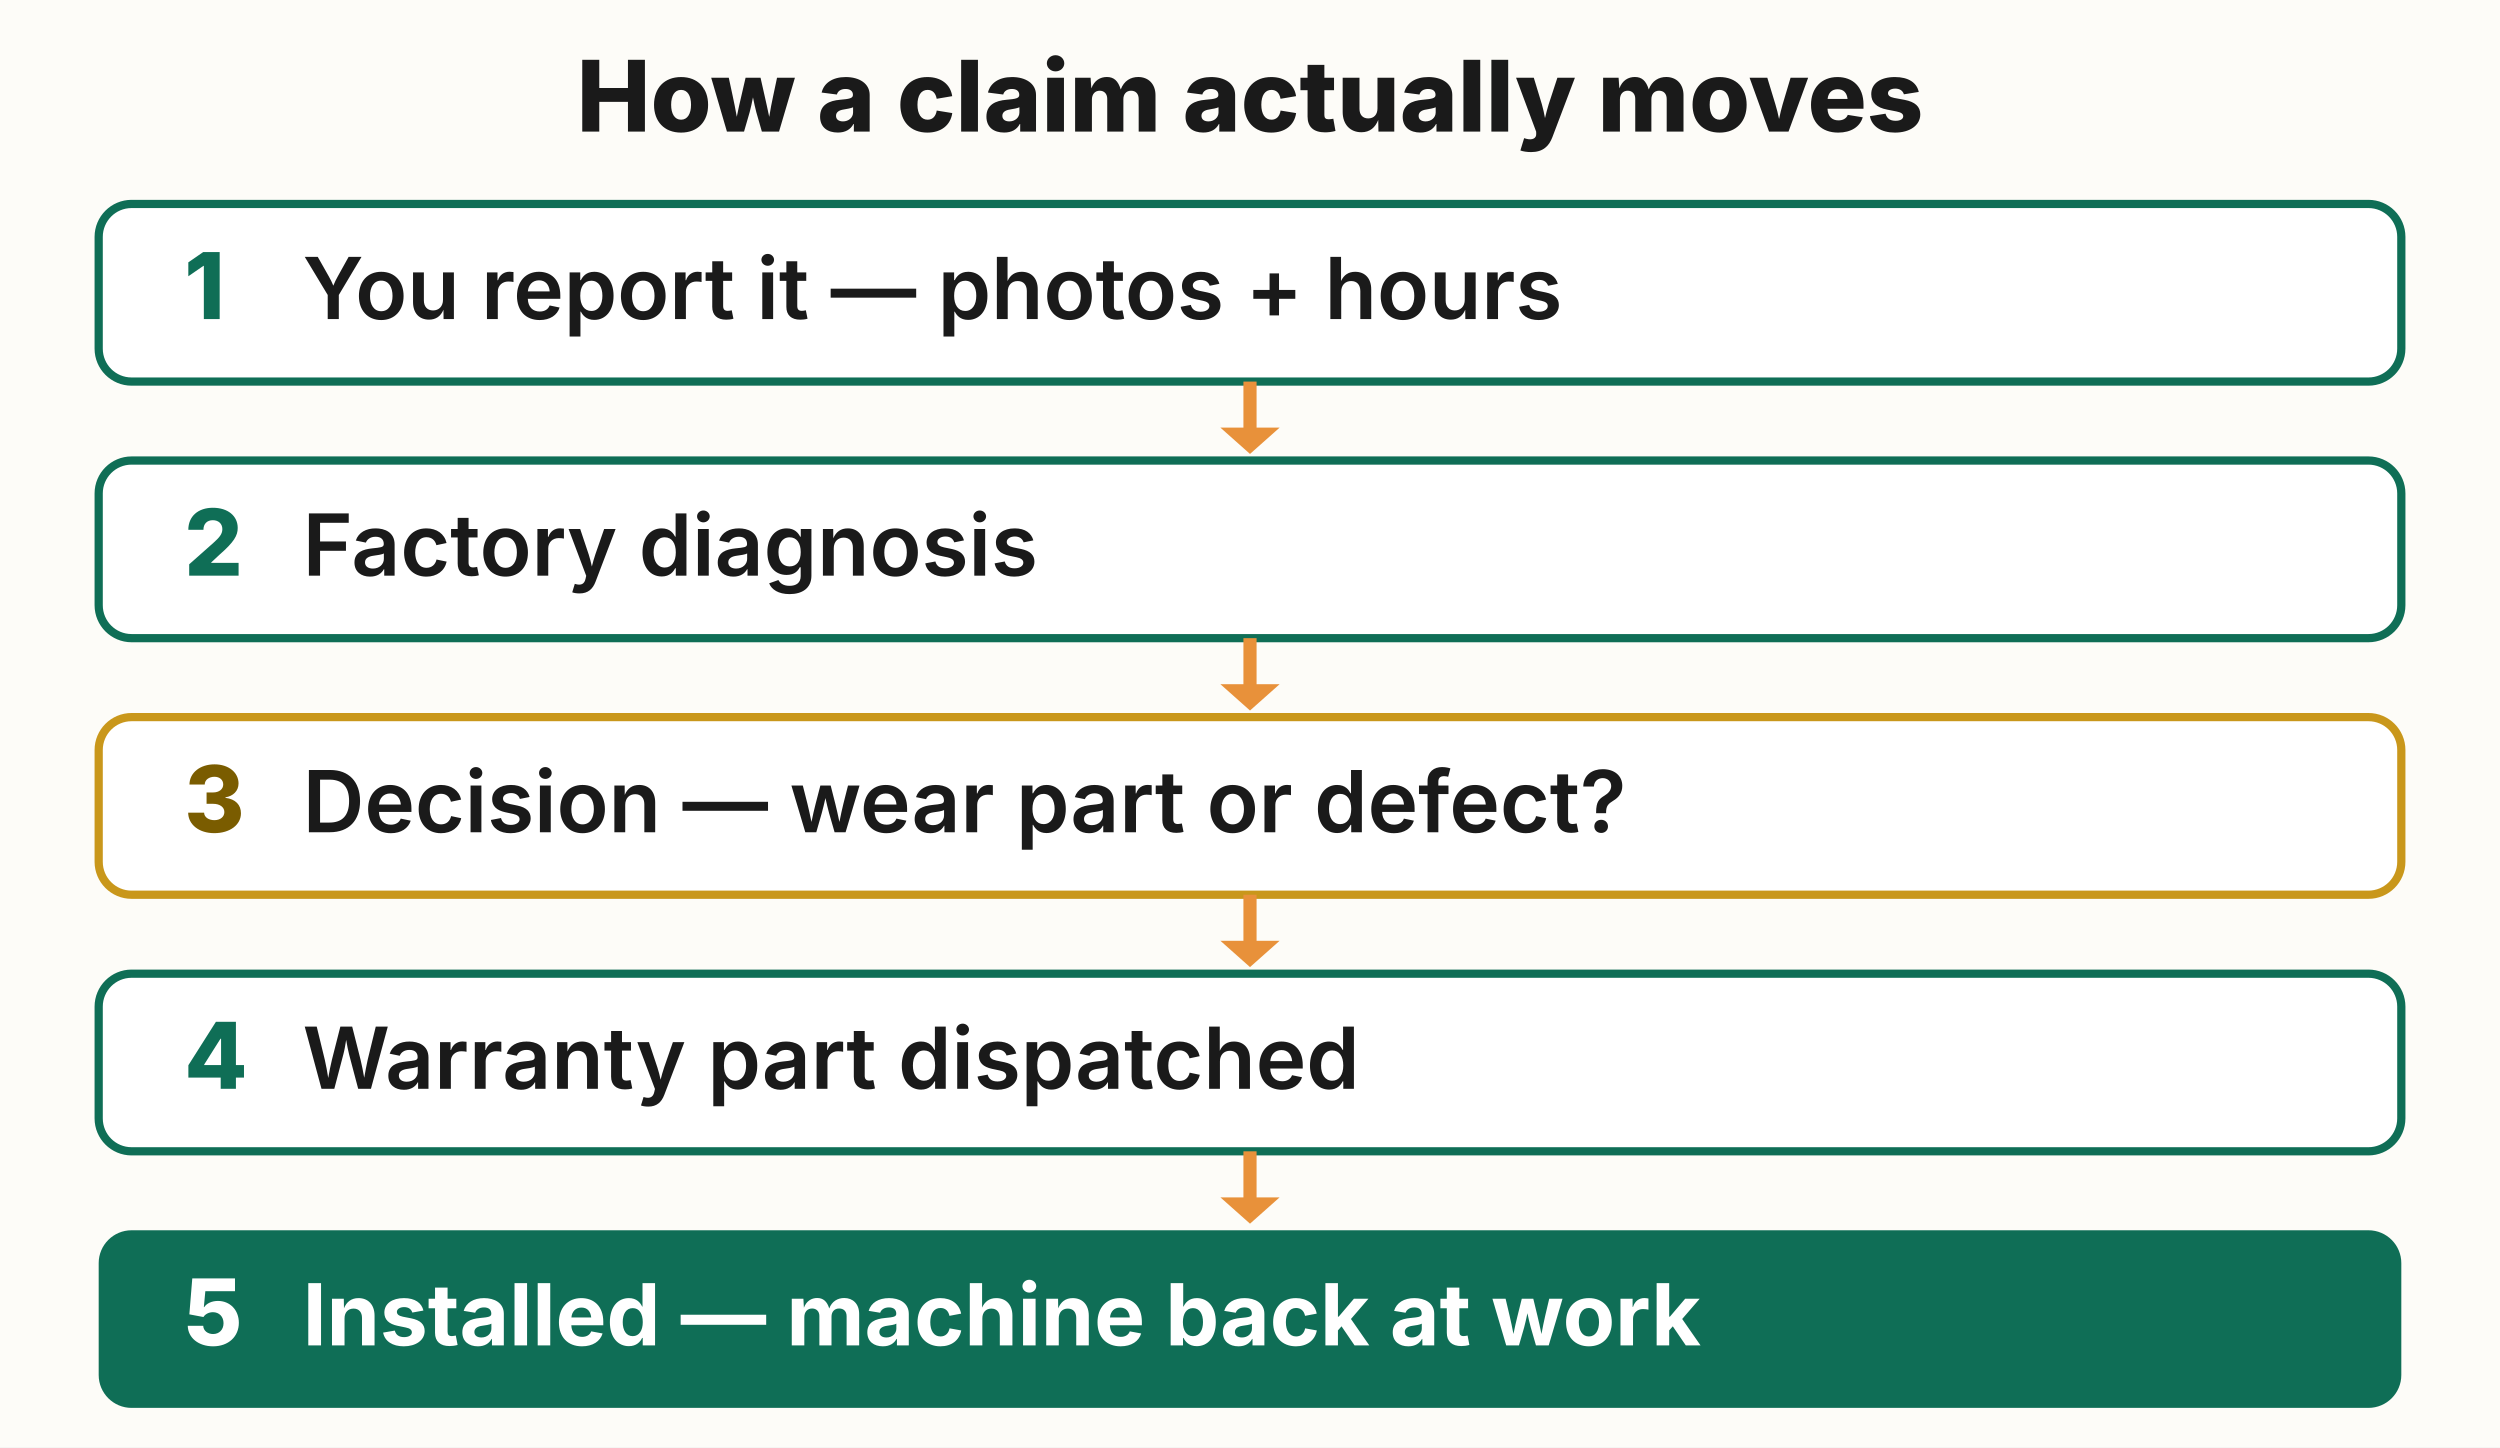
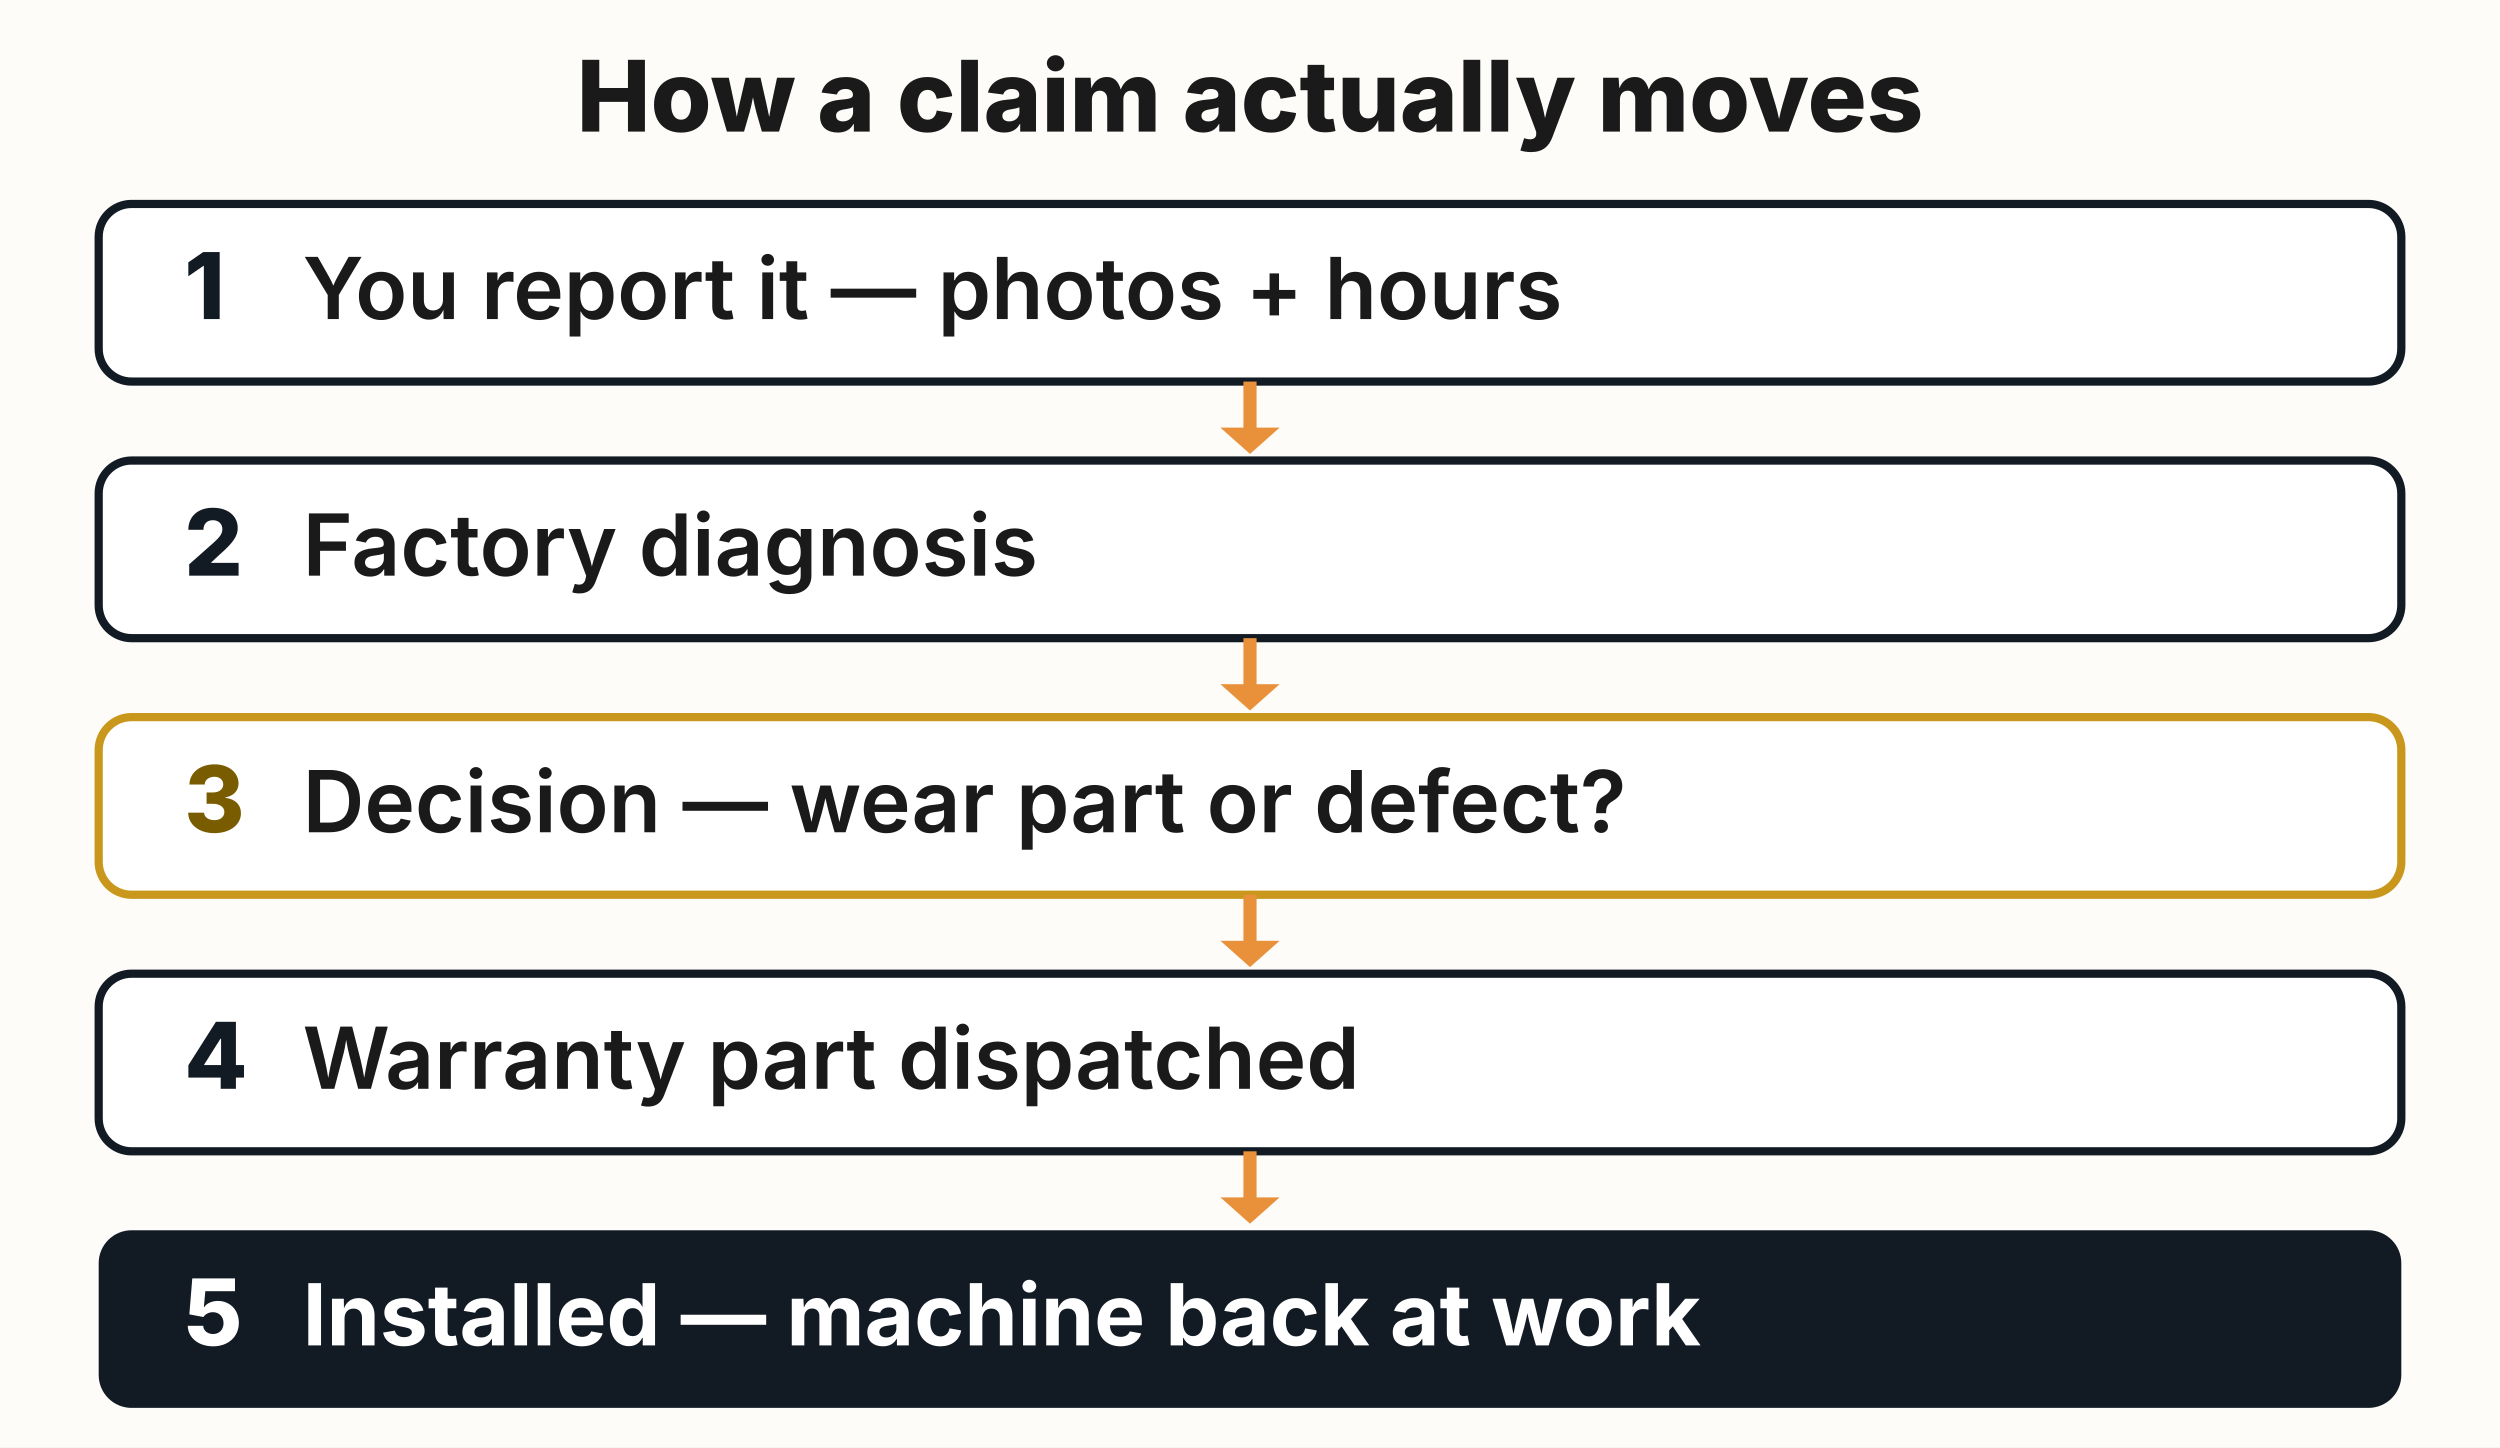
<svg xmlns="http://www.w3.org/2000/svg" viewBox="0 0 760 440" role="img" aria-label="Simplified flow of a backhoe loader warranty claim in five steps: you report it, factory diagnosis, decision, parts dispatched, machine back at work">
  <rect x="0" y="0" width="760" height="440" fill="#FDFCF8" />
  <text x="380" y="40" text-anchor="middle" font-family="Inter,Arial,sans-serif" font-size="30" font-weight="800" fill="#1A1A1A">How a claim actually moves</text>
-   <rect x="30" y="62" width="700" height="54" rx="10" fill="#FFFFFF" stroke="#0F6E56" stroke-width="2.5" />
-   <text x="56" y="97" font-family="Inter,Arial,sans-serif" font-size="28" font-weight="800" fill="#0F6E56">1</text>
+   <rect x="30" y="62" width="700" height="54" rx="10" fill="#FFFFFF" stroke="#121A24" stroke-width="2.5" />
+   <text x="56" y="97" font-family="Inter,Arial,sans-serif" font-size="28" font-weight="800" fill="#121A24">1</text>
  <text x="92" y="97" font-family="Inter,Arial,sans-serif" font-size="26" font-weight="600" fill="#1A1A1A">You report it — photos + hours</text>
  <line x1="380" y1="116" x2="380" y2="134" stroke="#E8913A" stroke-width="4" />
  <polygon points="380,138 371,130 389,130" fill="#E8913A" />
-   <rect x="30" y="140" width="700" height="54" rx="10" fill="#FFFFFF" stroke="#0F6E56" stroke-width="2.5" />
-   <text x="56" y="175" font-family="Inter,Arial,sans-serif" font-size="28" font-weight="800" fill="#0F6E56">2</text>
+   <rect x="30" y="140" width="700" height="54" rx="10" fill="#FFFFFF" stroke="#121A24" stroke-width="2.5" />
+   <text x="56" y="175" font-family="Inter,Arial,sans-serif" font-size="28" font-weight="800" fill="#121A24">2</text>
  <text x="92" y="175" font-family="Inter,Arial,sans-serif" font-size="26" font-weight="600" fill="#1A1A1A">Factory diagnosis</text>
  <line x1="380" y1="194" x2="380" y2="212" stroke="#E8913A" stroke-width="4" />
  <polygon points="380,216 371,208 389,208" fill="#E8913A" />
  <rect x="30" y="218" width="700" height="54" rx="10" fill="#FFFFFF" stroke="#C9971B" stroke-width="2.5" />
  <text x="56" y="253" font-family="Inter,Arial,sans-serif" font-size="28" font-weight="800" fill="#7A5C00">3</text>
  <text x="92" y="253" font-family="Inter,Arial,sans-serif" font-size="26" font-weight="600" fill="#1A1A1A">Decision — wear part or defect?</text>
  <line x1="380" y1="272" x2="380" y2="290" stroke="#E8913A" stroke-width="4" />
  <polygon points="380,294 371,286 389,286" fill="#E8913A" />
-   <rect x="30" y="296" width="700" height="54" rx="10" fill="#FFFFFF" stroke="#0F6E56" stroke-width="2.5" />
-   <text x="56" y="331" font-family="Inter,Arial,sans-serif" font-size="28" font-weight="800" fill="#0F6E56">4</text>
+   <rect x="30" y="296" width="700" height="54" rx="10" fill="#FFFFFF" stroke="#121A24" stroke-width="2.5" />
+   <text x="56" y="331" font-family="Inter,Arial,sans-serif" font-size="28" font-weight="800" fill="#121A24">4</text>
  <text x="92" y="331" font-family="Inter,Arial,sans-serif" font-size="26" font-weight="600" fill="#1A1A1A">Warranty part dispatched</text>
  <line x1="380" y1="350" x2="380" y2="368" stroke="#E8913A" stroke-width="4" />
  <polygon points="380,372 371,364 389,364" fill="#E8913A" />
-   <rect x="30" y="374" width="700" height="54" rx="10" fill="#0F6E56" />
+   <rect x="30" y="374" width="700" height="54" rx="10" fill="#121A24" />
  <text x="56" y="409" font-family="Inter,Arial,sans-serif" font-size="28" font-weight="800" fill="#FFFFFF">5</text>
  <text x="92" y="409" font-family="Inter,Arial,sans-serif" font-size="26" font-weight="700" fill="#FFFFFF">Installed — machine back at work</text>
</svg>
